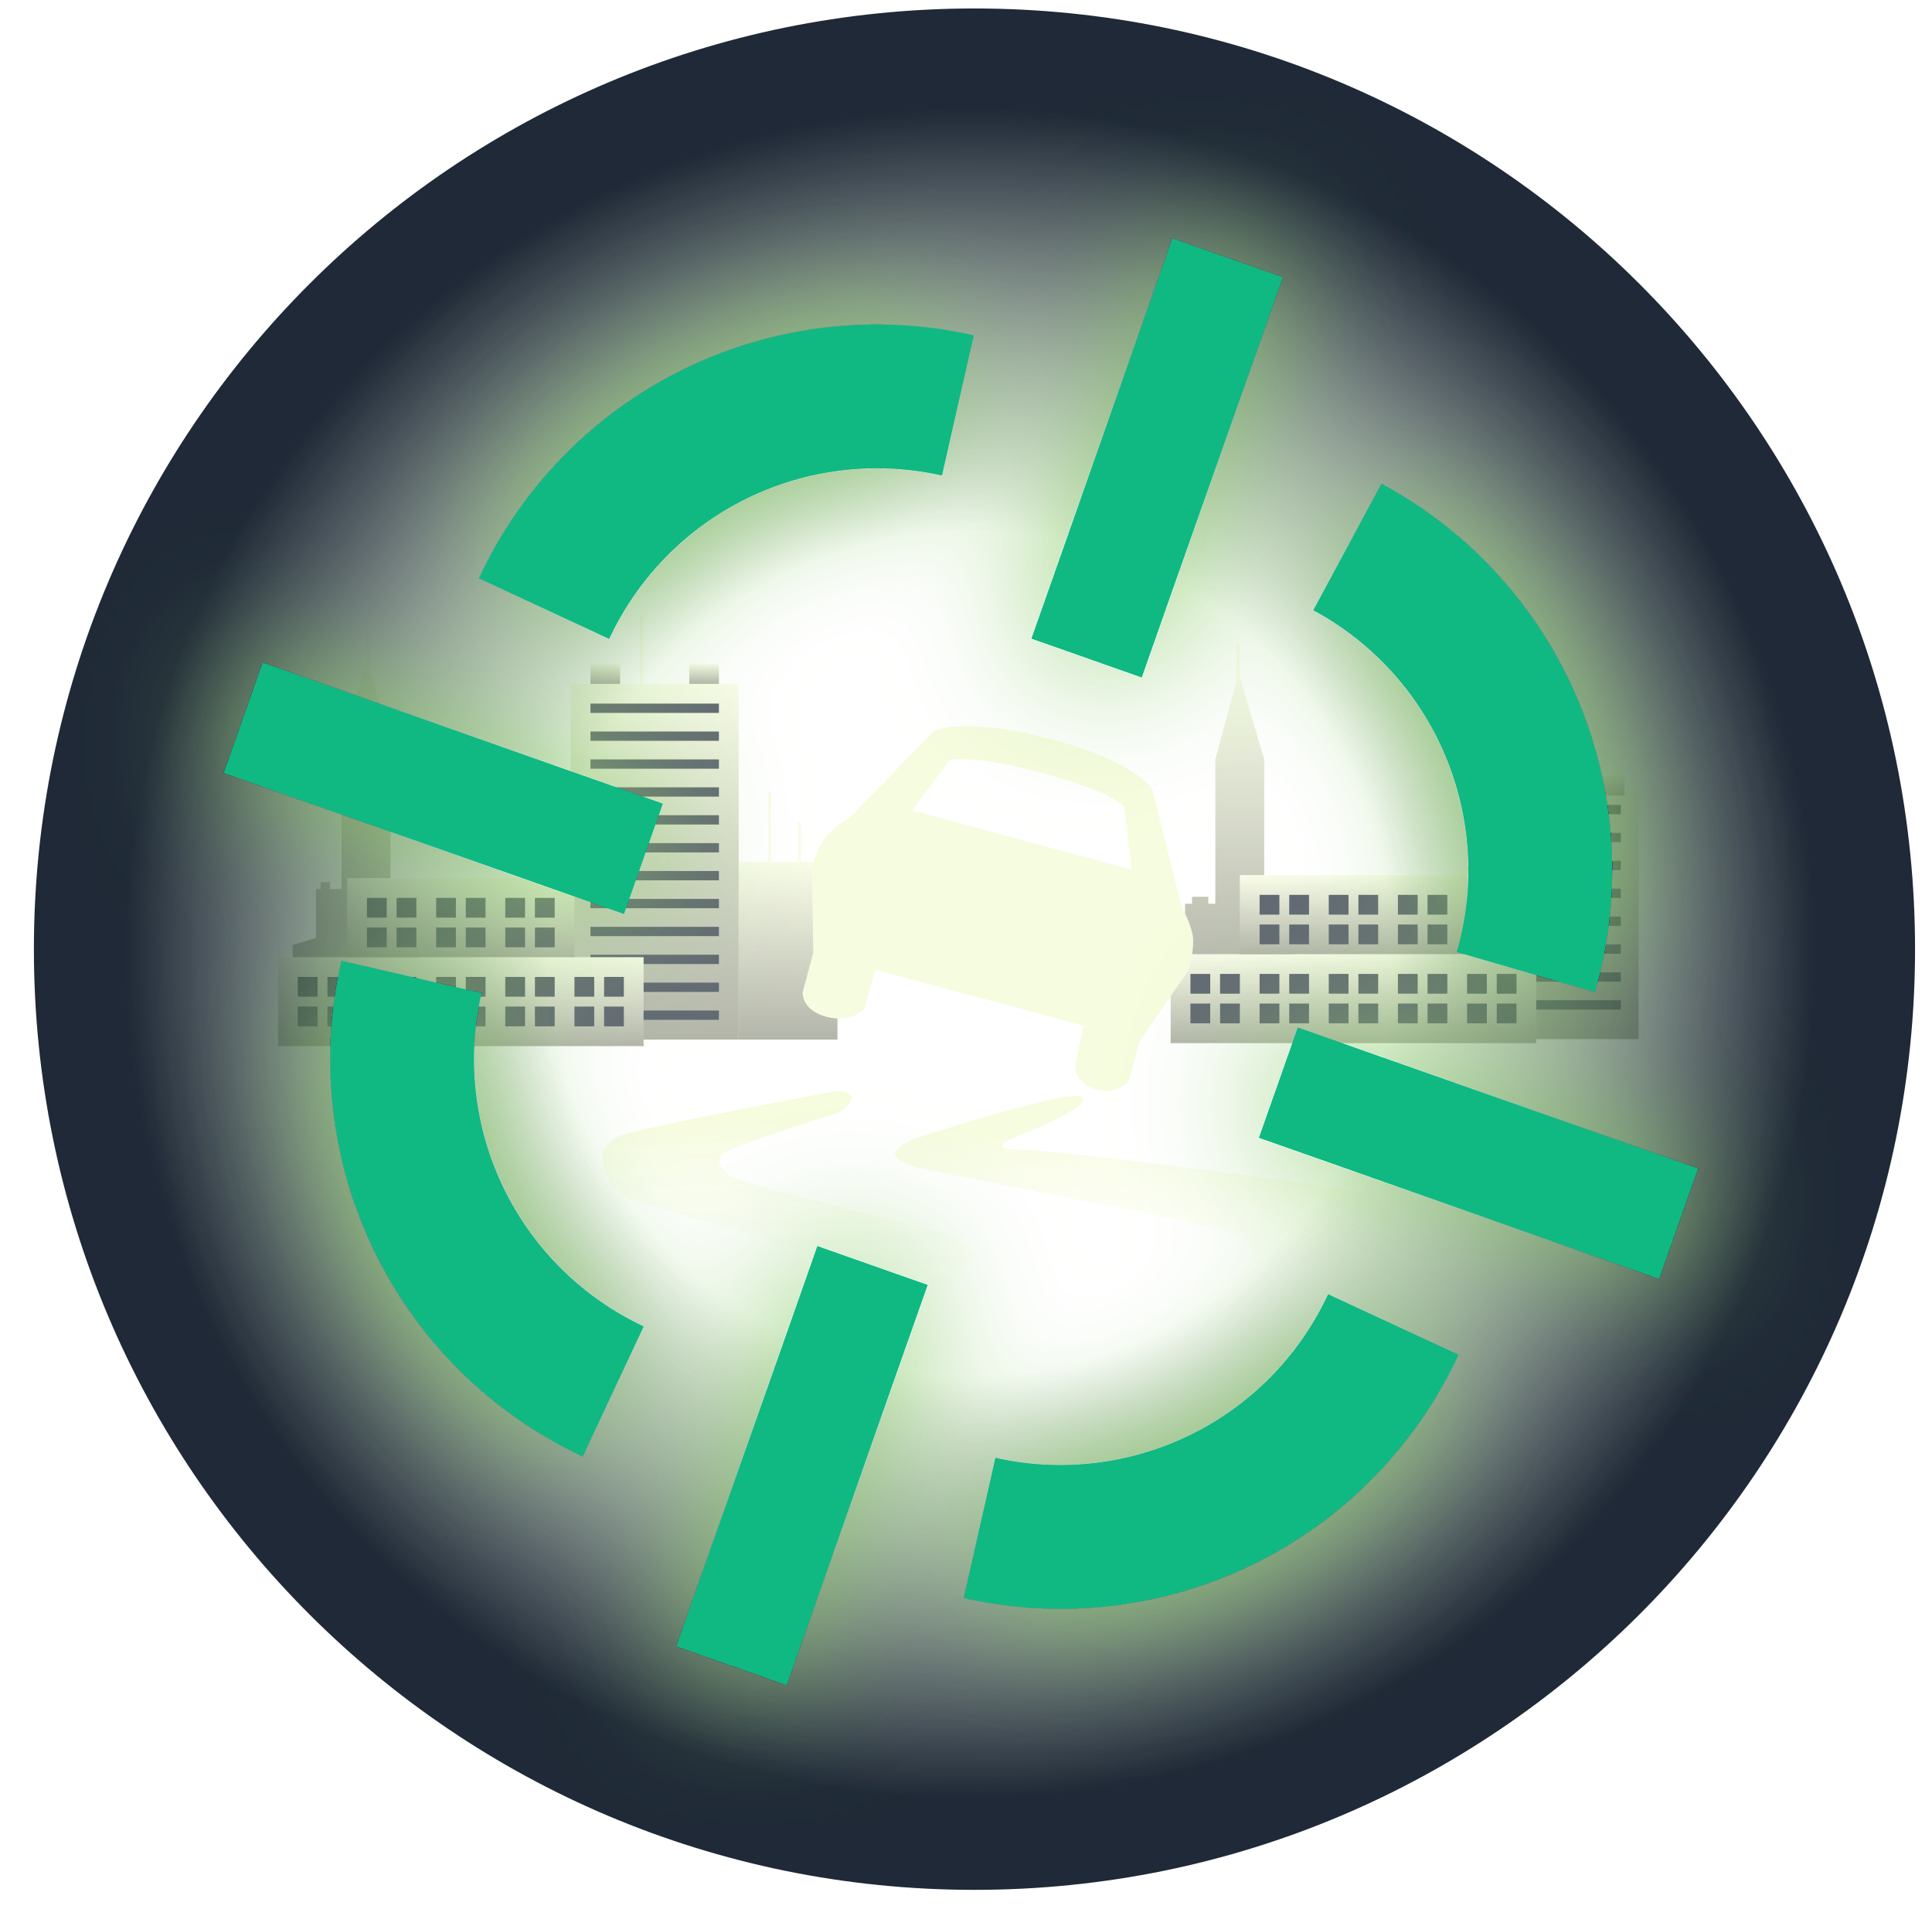
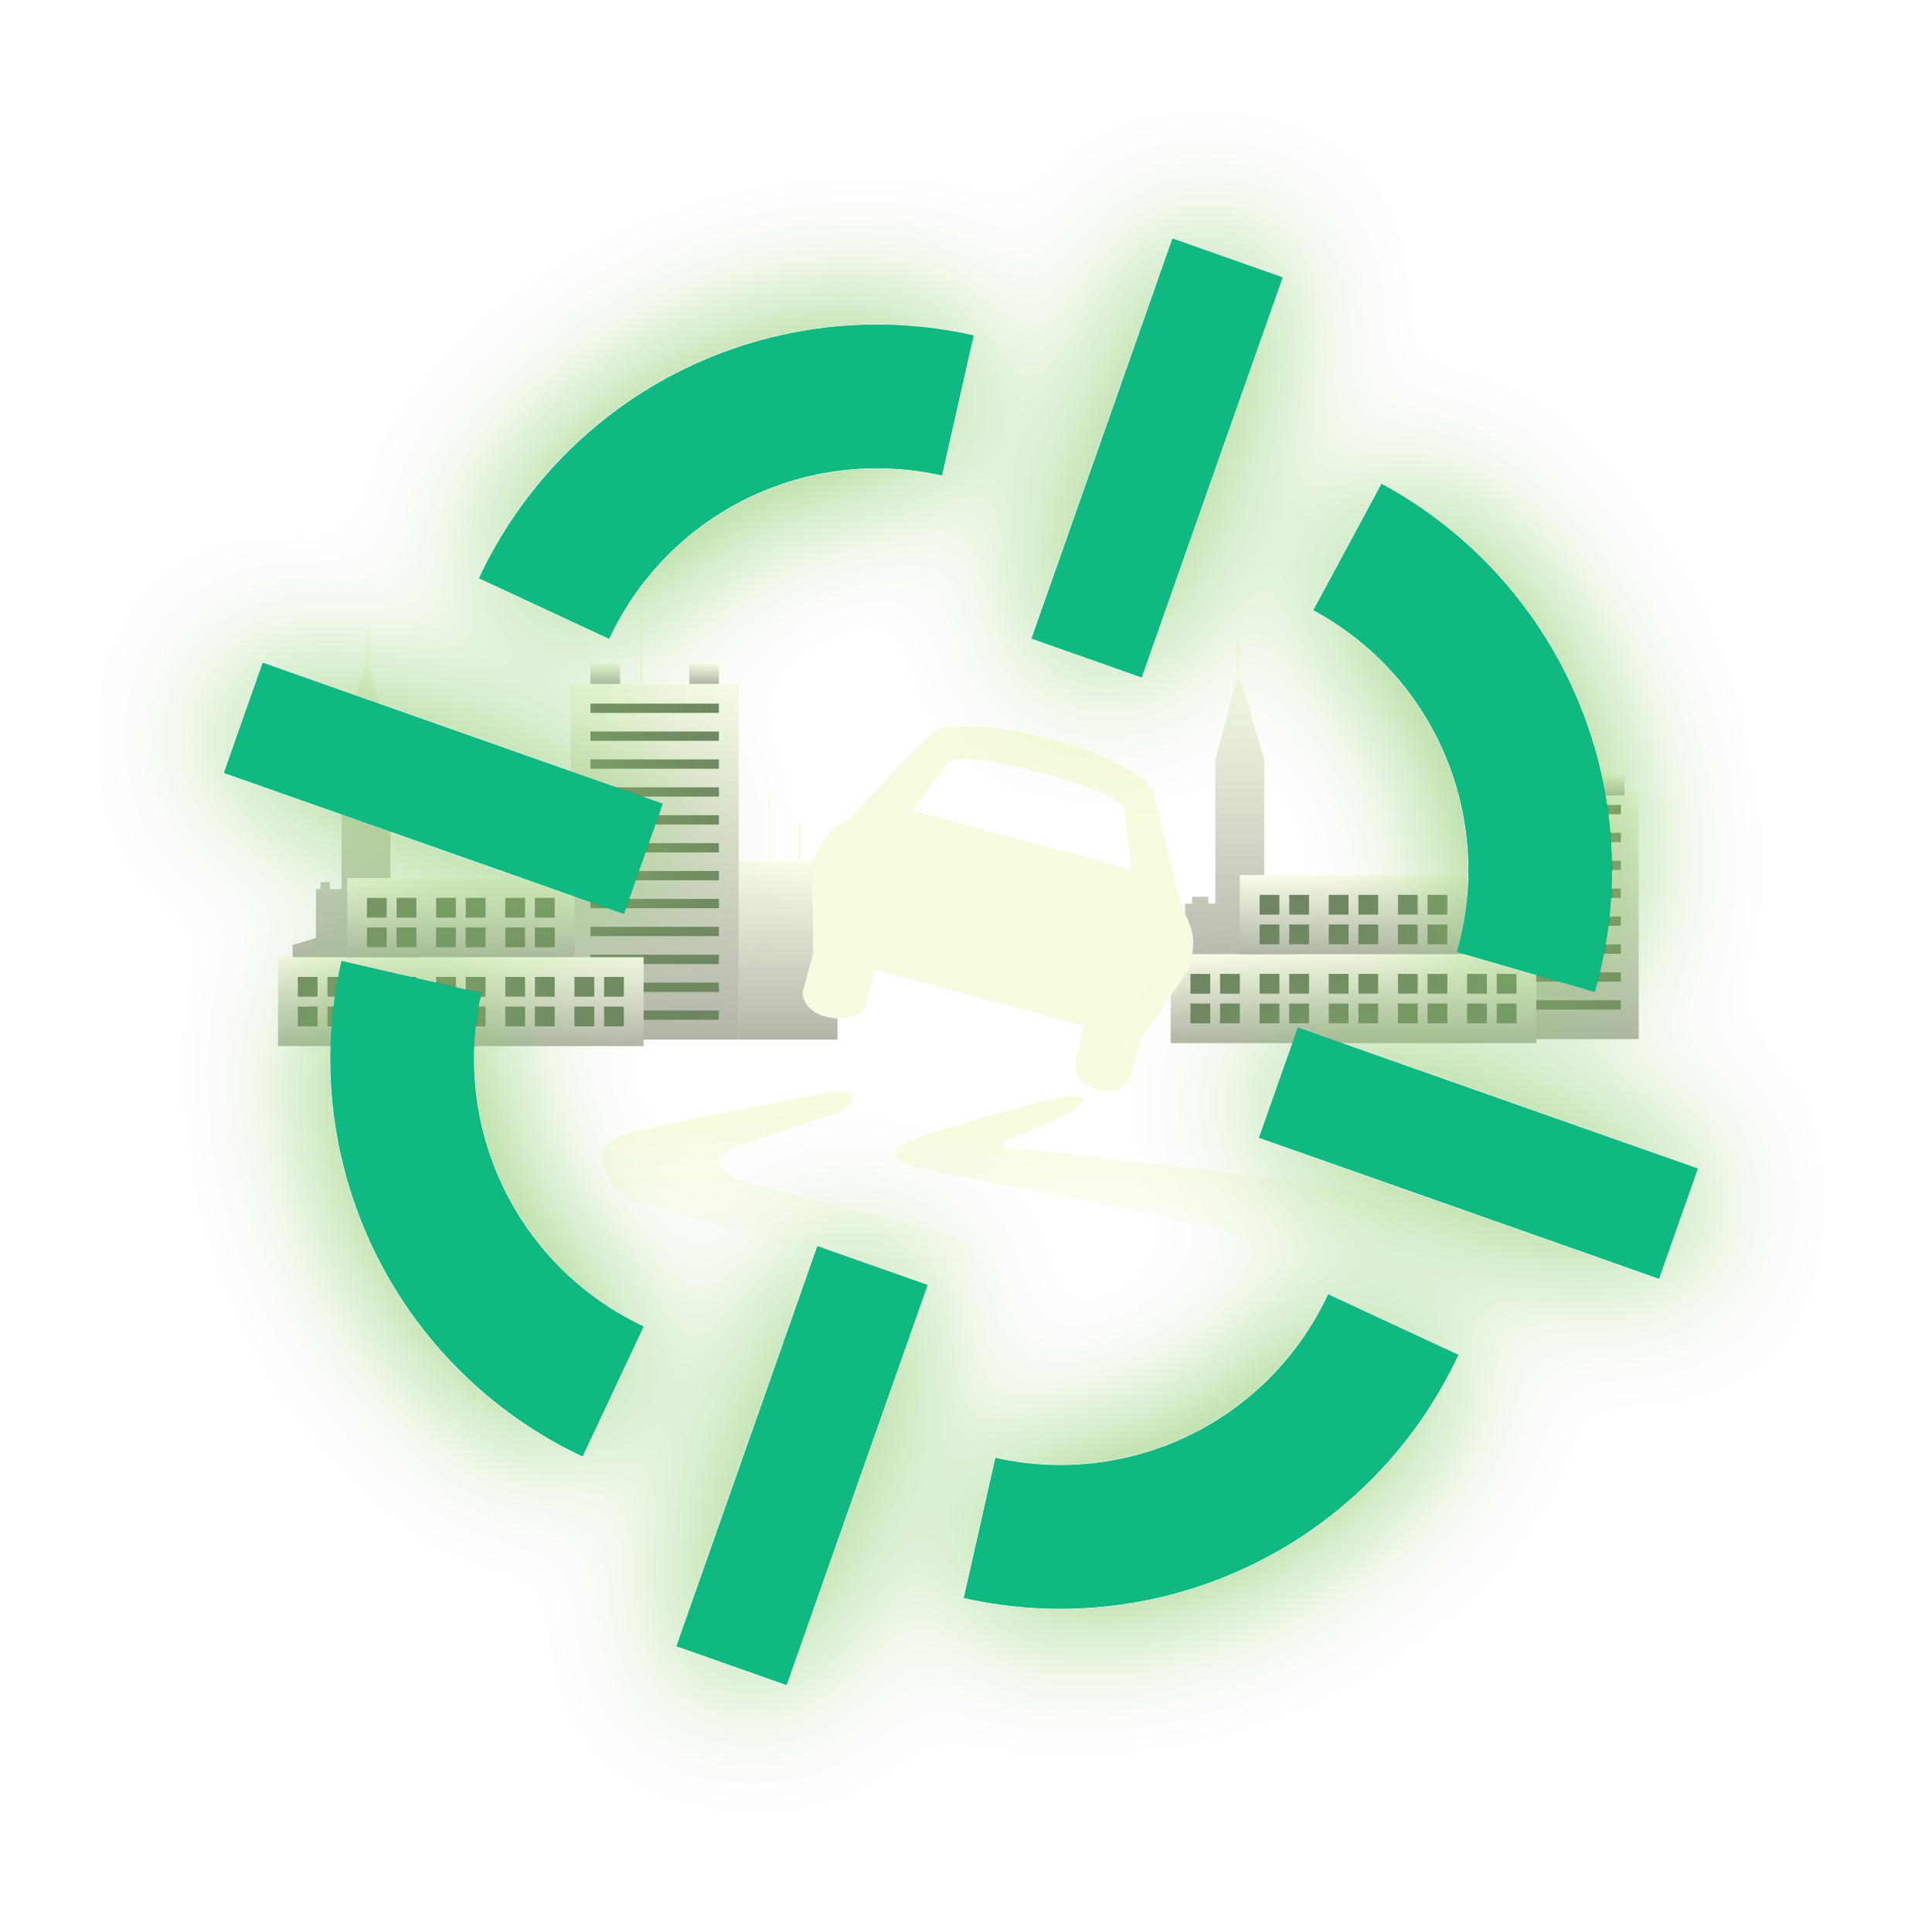
<svg xmlns="http://www.w3.org/2000/svg" width="228" height="226" viewBox="0 0 228 226" fill="none">
  <g opacity="0.7">
-     <rect x="87.173" y="101.682" width="11.66" height="20.988" fill="url(#paint0_linear_99_306)" />
-     <rect x="67.351" y="80.694" width="19.822" height="41.976" fill="url(#paint1_linear_99_306)" />
-     <rect x="69.683" y="83.025" width="15.158" height="1.097" fill="#1F2937" />
-     <rect x="69.683" y="86.318" width="15.158" height="1.097" fill="#1F2937" />
-     <rect x="69.683" y="89.61" width="15.158" height="1.097" fill="#1F2937" />
-     <rect x="69.683" y="92.902" width="15.158" height="1.097" fill="#1F2937" />
-     <rect x="69.683" y="96.195" width="15.158" height="1.097" fill="#1F2937" />
-     <rect x="69.683" y="99.487" width="15.158" height="1.097" fill="#1F2937" />
-     <rect x="69.683" y="102.779" width="15.158" height="1.097" fill="#1F2937" />
-     <rect x="69.683" y="106.071" width="15.158" height="1.097" fill="#1F2937" />
-     <rect x="69.683" y="109.364" width="15.158" height="1.097" fill="#1F2937" />
-     <rect x="69.683" y="112.656" width="15.158" height="1.097" fill="#1F2937" />
-     <rect x="69.683" y="115.948" width="15.158" height="1.097" fill="#1F2937" />
-     <rect x="69.683" y="119.24" width="15.158" height="1.097" fill="#1F2937" />
-     <rect x="69.683" y="78.362" width="3.498" height="2.332" fill="url(#paint2_linear_99_306)" />
-     <rect x="81.343" y="78.362" width="3.498" height="2.332" fill="url(#paint3_linear_99_306)" />
-     <line x1="75.687" y1="72.531" x2="75.687" y2="80.694" stroke="url(#paint4_linear_99_306)" stroke-width="0.35" />
-     <line x1="90.846" y1="93.52" x2="90.846" y2="101.682" stroke="url(#paint5_linear_99_306)" stroke-width="0.35" />
-     <line x1="94.344" y1="97.018" x2="94.344" y2="101.682" stroke="url(#paint6_linear_99_306)" stroke-width="0.35" />
-     <path d="M43.33 77.712L46.078 87.878V104.912H46.902V104.087H48.825V104.912H49.65V113.978H34.539V111.505L37.286 110.681V104.912H37.836V104.087H38.935V104.912H40.308V87.878L43.33 77.712Z" fill="url(#paint7_linear_99_306)" />
-     <line y1="-0.175" x2="4.664" y2="-0.175" transform="matrix(0 1 1 0 43.5659 74.2584)" stroke="url(#paint8_linear_99_306)" stroke-width="0.35" />
-     <rect x="32.812" y="112.945" width="43.142" height="10.494" fill="url(#paint9_linear_99_306)" />
-     <rect x="40.974" y="103.617" width="26.818" height="9.328" fill="url(#paint10_linear_99_306)" />
-     <rect x="43.306" y="105.949" width="2.332" height="2.332" fill="#1F2937" />
-     <rect x="46.804" y="105.949" width="2.332" height="2.332" fill="#1F2937" />
-     <rect x="43.306" y="109.447" width="2.332" height="2.332" fill="#1F2937" />
-     <rect x="46.804" y="109.447" width="2.332" height="2.332" fill="#1F2937" />
-     <rect x="35.144" y="115.277" width="2.332" height="2.332" fill="#1F2937" />
-     <rect x="38.642" y="115.277" width="2.332" height="2.332" fill="#1F2937" />
-     <rect x="35.144" y="118.775" width="2.332" height="2.332" fill="#1F2937" />
-     <rect x="38.642" y="118.775" width="2.332" height="2.332" fill="#1F2937" />
-     <rect x="43.306" y="115.277" width="2.332" height="2.332" fill="#1F2937" />
-     <rect x="46.804" y="115.277" width="2.332" height="2.332" fill="#1F2937" />
-     <rect x="43.306" y="118.775" width="2.332" height="2.332" fill="#1F2937" />
-     <rect x="46.804" y="118.775" width="2.332" height="2.332" fill="#1F2937" />
-     <rect x="51.468" y="115.277" width="2.332" height="2.332" fill="#1F2937" />
-     <rect x="54.966" y="115.277" width="2.332" height="2.332" fill="#1F2937" />
-     <rect x="51.468" y="118.775" width="2.332" height="2.332" fill="#1F2937" />
-     <rect x="54.966" y="118.775" width="2.332" height="2.332" fill="#1F2937" />
-     <rect x="59.63" y="115.277" width="2.332" height="2.332" fill="#1F2937" />
-     <rect x="63.128" y="115.277" width="2.332" height="2.332" fill="#1F2937" />
-     <rect x="59.63" y="118.775" width="2.332" height="2.332" fill="#1F2937" />
-     <rect x="63.128" y="118.775" width="2.332" height="2.332" fill="#1F2937" />
-     <rect x="67.792" y="115.277" width="2.332" height="2.332" fill="#1F2937" />
-     <rect x="71.29" y="115.277" width="2.332" height="2.332" fill="#1F2937" />
-     <rect x="67.792" y="118.775" width="2.332" height="2.332" fill="#1F2937" />
-     <rect x="71.29" y="118.775" width="2.332" height="2.332" fill="#1F2937" />
-     <rect x="51.468" y="105.949" width="2.332" height="2.332" fill="#1F2937" />
-     <rect x="54.966" y="105.949" width="2.332" height="2.332" fill="#1F2937" />
-     <rect x="51.468" y="109.447" width="2.332" height="2.332" fill="#1F2937" />
-     <rect x="54.966" y="109.447" width="2.332" height="2.332" fill="#1F2937" />
-     <rect x="59.63" y="105.949" width="2.332" height="2.332" fill="#1F2937" />
-     <rect x="63.128" y="105.949" width="2.332" height="2.332" fill="#1F2937" />
-     <rect x="59.63" y="109.447" width="2.332" height="2.332" fill="#1F2937" />
-     <rect x="63.128" y="109.447" width="2.332" height="2.332" fill="#1F2937" />
+     <rect x="87.173" y="101.682" width="11.66" height="20.988" fill="url(#paint0_linear_179_609)" />
+     <rect x="67.351" y="80.694" width="19.822" height="41.976" fill="url(#paint1_linear_179_609)" />
+     <rect x="69.683" y="83.025" width="15.158" height="1.097" fill="#31511E" />
+     <rect x="69.683" y="86.318" width="15.158" height="1.097" fill="#31511E" />
+     <rect x="69.683" y="89.61" width="15.158" height="1.097" fill="#31511E" />
+     <rect x="69.683" y="92.902" width="15.158" height="1.097" fill="#31511E" />
+     <rect x="69.683" y="96.195" width="15.158" height="1.097" fill="#31511E" />
+     <rect x="69.683" y="99.487" width="15.158" height="1.097" fill="#31511E" />
+     <rect x="69.683" y="102.779" width="15.158" height="1.097" fill="#31511E" />
+     <rect x="69.683" y="106.071" width="15.158" height="1.097" fill="#31511E" />
+     <rect x="69.683" y="109.364" width="15.158" height="1.097" fill="#31511E" />
+     <rect x="69.683" y="112.656" width="15.158" height="1.097" fill="#31511E" />
+     <rect x="69.683" y="115.948" width="15.158" height="1.097" fill="#31511E" />
+     <rect x="69.683" y="119.24" width="15.158" height="1.097" fill="#31511E" />
+     <rect x="69.683" y="78.362" width="3.498" height="2.332" fill="url(#paint2_linear_179_609)" />
+     <rect x="81.343" y="78.362" width="3.498" height="2.332" fill="url(#paint3_linear_179_609)" />
+     <line x1="75.687" y1="72.531" x2="75.687" y2="80.694" stroke="url(#paint4_linear_179_609)" stroke-width="0.35" />
+     <line x1="90.846" y1="93.52" x2="90.846" y2="101.682" stroke="url(#paint5_linear_179_609)" stroke-width="0.35" />
+     <line x1="94.344" y1="97.018" x2="94.344" y2="101.682" stroke="url(#paint6_linear_179_609)" stroke-width="0.35" />
+     <path d="M43.33 77.712L46.078 87.878V104.912H46.902V104.087H48.825V104.912H49.65V113.978H34.539V111.505L37.286 110.681V104.912H37.836V104.087H38.935V104.912H40.308V87.878L43.33 77.712Z" fill="url(#paint7_linear_179_609)" />
+     <line y1="-0.175" x2="4.664" y2="-0.175" transform="matrix(0 1 1 0 43.5659 74.2584)" stroke="url(#paint8_linear_179_609)" stroke-width="0.35" />
+     <rect x="32.812" y="112.945" width="43.142" height="10.494" fill="url(#paint9_linear_179_609)" />
+     <rect x="40.974" y="103.617" width="26.818" height="9.328" fill="url(#paint10_linear_179_609)" />
+     <rect x="43.306" y="105.949" width="2.332" height="2.332" fill="#31511E" />
+     <rect x="46.804" y="105.949" width="2.332" height="2.332" fill="#31511E" />
+     <rect x="43.306" y="109.447" width="2.332" height="2.332" fill="#31511E" />
+     <rect x="46.804" y="109.447" width="2.332" height="2.332" fill="#31511E" />
+     <rect x="35.144" y="115.277" width="2.332" height="2.332" fill="#31511E" />
+     <rect x="38.642" y="115.277" width="2.332" height="2.332" fill="#31511E" />
+     <rect x="35.144" y="118.775" width="2.332" height="2.332" fill="#31511E" />
+     <rect x="38.642" y="118.775" width="2.332" height="2.332" fill="#31511E" />
+     <rect x="43.306" y="115.277" width="2.332" height="2.332" fill="#31511E" />
+     <rect x="46.804" y="115.277" width="2.332" height="2.332" fill="#31511E" />
+     <rect x="43.306" y="118.775" width="2.332" height="2.332" fill="#31511E" />
+     <rect x="46.804" y="118.775" width="2.332" height="2.332" fill="#31511E" />
+     <rect x="51.468" y="115.277" width="2.332" height="2.332" fill="#31511E" />
+     <rect x="54.966" y="115.277" width="2.332" height="2.332" fill="#31511E" />
+     <rect x="51.468" y="118.775" width="2.332" height="2.332" fill="#31511E" />
+     <rect x="54.966" y="118.775" width="2.332" height="2.332" fill="#31511E" />
+     <rect x="59.63" y="115.277" width="2.332" height="2.332" fill="#31511E" />
+     <rect x="63.128" y="115.277" width="2.332" height="2.332" fill="#31511E" />
+     <rect x="59.63" y="118.775" width="2.332" height="2.332" fill="#31511E" />
+     <rect x="63.128" y="118.775" width="2.332" height="2.332" fill="#31511E" />
+     <rect x="67.792" y="115.277" width="2.332" height="2.332" fill="#31511E" />
+     <rect x="71.29" y="115.277" width="2.332" height="2.332" fill="#31511E" />
+     <rect x="67.792" y="118.775" width="2.332" height="2.332" fill="#31511E" />
+     <rect x="71.29" y="118.775" width="2.332" height="2.332" fill="#31511E" />
+     <rect x="51.468" y="105.949" width="2.332" height="2.332" fill="#31511E" />
+     <rect x="54.966" y="105.949" width="2.332" height="2.332" fill="#31511E" />
+     <rect x="51.468" y="109.447" width="2.332" height="2.332" fill="#31511E" />
+     <rect x="54.966" y="109.447" width="2.332" height="2.332" fill="#31511E" />
+     <rect x="59.63" y="105.949" width="2.332" height="2.332" fill="#31511E" />
+     <rect x="63.128" y="105.949" width="2.332" height="2.332" fill="#31511E" />
+     <rect x="59.63" y="109.447" width="2.332" height="2.332" fill="#31511E" />
+     <rect x="63.128" y="109.447" width="2.332" height="2.332" fill="#31511E" />
  </g>
  <g opacity="0.7">
-     <rect x="174.39" y="93.255" width="18.996" height="29.358" fill="url(#paint11_linear_99_306)" />
-     <rect x="176.116" y="94.982" width="15.158" height="1.097" fill="#1F2937" />
-     <rect x="176.116" y="98.274" width="15.158" height="1.097" fill="#1F2937" />
-     <rect x="176.116" y="101.566" width="15.158" height="1.097" fill="#1F2937" />
-     <rect x="176.116" y="104.859" width="15.158" height="1.097" fill="#1F2937" />
-     <rect x="176.116" y="108.151" width="15.158" height="1.097" fill="#1F2937" />
-     <rect x="176.116" y="111.443" width="15.158" height="1.097" fill="#1F2937" />
-     <rect x="176.116" y="114.735" width="15.158" height="1.097" fill="#1F2937" />
-     <rect x="176.116" y="118.028" width="15.158" height="1.097" fill="#1F2937" />
-     <rect x="176.116" y="91.528" width="3.498" height="2.332" fill="url(#paint12_linear_99_306)" />
-     <rect x="188.205" y="91.528" width="3.498" height="2.332" fill="url(#paint13_linear_99_306)" />
-     <line x1="183.199" y1="86.347" x2="183.199" y2="94.509" stroke="url(#paint14_linear_99_306)" stroke-width="0.35" />
-     <path d="M146.17 79.439L143.422 89.605V106.638H142.598V105.814H140.675V106.638H139.851V115.705H154.962V113.232L152.214 112.408V106.638H151.665V105.814H150.566V106.638H149.192V89.605L146.17 79.439Z" fill="url(#paint15_linear_99_306)" />
-     <line x1="146.109" y1="75.985" x2="146.109" y2="80.649" stroke="url(#paint16_linear_99_306)" stroke-width="0.35" />
-     <rect x="138.155" y="112.59" width="43.142" height="10.494" fill="url(#paint17_linear_99_306)" />
-     <rect x="146.317" y="103.262" width="26.818" height="9.328" fill="url(#paint18_linear_99_306)" />
-     <rect x="148.649" y="105.594" width="2.332" height="2.332" fill="#1F2937" />
-     <rect x="152.147" y="105.594" width="2.332" height="2.332" fill="#1F2937" />
-     <rect x="148.649" y="109.092" width="2.332" height="2.332" fill="#1F2937" />
-     <rect x="152.147" y="109.092" width="2.332" height="2.332" fill="#1F2937" />
-     <rect x="140.487" y="114.922" width="2.332" height="2.332" fill="#1F2937" />
-     <rect x="143.985" y="114.922" width="2.332" height="2.332" fill="#1F2937" />
-     <rect x="140.487" y="118.42" width="2.332" height="2.332" fill="#1F2937" />
-     <rect x="143.985" y="118.42" width="2.332" height="2.332" fill="#1F2937" />
-     <rect x="148.649" y="114.922" width="2.332" height="2.332" fill="#1F2937" />
-     <rect x="152.147" y="114.922" width="2.332" height="2.332" fill="#1F2937" />
-     <rect x="148.649" y="118.42" width="2.332" height="2.332" fill="#1F2937" />
-     <rect x="152.147" y="118.42" width="2.332" height="2.332" fill="#1F2937" />
-     <rect x="156.811" y="114.922" width="2.332" height="2.332" fill="#1F2937" />
-     <rect x="160.309" y="114.922" width="2.332" height="2.332" fill="#1F2937" />
-     <rect x="156.811" y="118.42" width="2.332" height="2.332" fill="#1F2937" />
-     <rect x="160.309" y="118.42" width="2.332" height="2.332" fill="#1F2937" />
-     <rect x="164.973" y="114.922" width="2.332" height="2.332" fill="#1F2937" />
-     <rect x="168.471" y="114.922" width="2.332" height="2.332" fill="#1F2937" />
-     <rect x="164.973" y="118.42" width="2.332" height="2.332" fill="#1F2937" />
-     <rect x="168.471" y="118.42" width="2.332" height="2.332" fill="#1F2937" />
-     <rect x="173.135" y="114.922" width="2.332" height="2.332" fill="#1F2937" />
-     <rect x="176.634" y="114.922" width="2.332" height="2.332" fill="#1F2937" />
-     <rect x="173.135" y="118.42" width="2.332" height="2.332" fill="#1F2937" />
-     <rect x="176.634" y="118.42" width="2.332" height="2.332" fill="#1F2937" />
-     <rect x="156.811" y="105.594" width="2.332" height="2.332" fill="#1F2937" />
-     <rect x="160.309" y="105.594" width="2.332" height="2.332" fill="#1F2937" />
-     <rect x="156.811" y="109.092" width="2.332" height="2.332" fill="#1F2937" />
-     <rect x="160.309" y="109.092" width="2.332" height="2.332" fill="#1F2937" />
-     <rect x="164.973" y="105.594" width="2.332" height="2.332" fill="#1F2937" />
-     <rect x="168.471" y="105.594" width="2.332" height="2.332" fill="#1F2937" />
-     <rect x="164.973" y="109.092" width="2.332" height="2.332" fill="#1F2937" />
-     <rect x="168.471" y="109.092" width="2.332" height="2.332" fill="#1F2937" />
+     <rect x="174.39" y="93.255" width="18.996" height="29.358" fill="url(#paint11_linear_179_609)" />
+     <rect x="176.117" y="94.982" width="15.158" height="1.097" fill="#31511E" />
+     <rect x="176.117" y="98.274" width="15.158" height="1.097" fill="#31511E" />
+     <rect x="176.117" y="101.566" width="15.158" height="1.097" fill="#31511E" />
+     <rect x="176.117" y="104.859" width="15.158" height="1.097" fill="#31511E" />
+     <rect x="176.117" y="108.151" width="15.158" height="1.097" fill="#31511E" />
+     <rect x="176.117" y="111.443" width="15.158" height="1.097" fill="#31511E" />
+     <rect x="176.117" y="114.735" width="15.158" height="1.097" fill="#31511E" />
+     <rect x="176.117" y="118.028" width="15.158" height="1.097" fill="#31511E" />
+     <rect x="176.117" y="91.528" width="3.498" height="2.332" fill="url(#paint12_linear_179_609)" />
+     <rect x="188.205" y="91.528" width="3.498" height="2.332" fill="url(#paint13_linear_179_609)" />
+     <line x1="183.199" y1="86.347" x2="183.199" y2="94.509" stroke="url(#paint14_linear_179_609)" stroke-width="0.35" />
+     <path d="M146.17 79.439L143.422 89.605V106.638H142.598V105.814H140.675V106.638H139.851V115.705H154.962V113.232L152.214 112.408V106.638H151.665V105.814H150.566V106.638H149.192V89.605L146.17 79.439Z" fill="url(#paint15_linear_179_609)" />
+     <line x1="146.109" y1="75.985" x2="146.109" y2="80.649" stroke="url(#paint16_linear_179_609)" stroke-width="0.35" />
+     <rect x="138.155" y="112.59" width="43.142" height="10.494" fill="url(#paint17_linear_179_609)" />
+     <rect x="146.317" y="103.262" width="26.818" height="9.328" fill="url(#paint18_linear_179_609)" />
+     <rect x="148.649" y="105.594" width="2.332" height="2.332" fill="#31511E" />
+     <rect x="152.147" y="105.594" width="2.332" height="2.332" fill="#31511E" />
+     <rect x="148.649" y="109.092" width="2.332" height="2.332" fill="#31511E" />
+     <rect x="152.147" y="109.092" width="2.332" height="2.332" fill="#31511E" />
+     <rect x="140.487" y="114.922" width="2.332" height="2.332" fill="#31511E" />
+     <rect x="143.985" y="114.922" width="2.332" height="2.332" fill="#31511E" />
+     <rect x="140.487" y="118.42" width="2.332" height="2.332" fill="#31511E" />
+     <rect x="143.985" y="118.42" width="2.332" height="2.332" fill="#31511E" />
+     <rect x="148.649" y="114.922" width="2.332" height="2.332" fill="#31511E" />
+     <rect x="152.147" y="114.922" width="2.332" height="2.332" fill="#31511E" />
+     <rect x="148.649" y="118.42" width="2.332" height="2.332" fill="#31511E" />
+     <rect x="152.147" y="118.42" width="2.332" height="2.332" fill="#31511E" />
+     <rect x="156.811" y="114.922" width="2.332" height="2.332" fill="#31511E" />
+     <rect x="160.309" y="114.922" width="2.332" height="2.332" fill="#31511E" />
+     <rect x="156.811" y="118.42" width="2.332" height="2.332" fill="#31511E" />
+     <rect x="160.309" y="118.42" width="2.332" height="2.332" fill="#31511E" />
+     <rect x="164.973" y="114.922" width="2.332" height="2.332" fill="#31511E" />
+     <rect x="168.471" y="114.922" width="2.332" height="2.332" fill="#31511E" />
+     <rect x="164.973" y="118.42" width="2.332" height="2.332" fill="#31511E" />
+     <rect x="168.471" y="118.42" width="2.332" height="2.332" fill="#31511E" />
+     <rect x="173.135" y="114.922" width="2.332" height="2.332" fill="#31511E" />
+     <rect x="176.633" y="114.922" width="2.332" height="2.332" fill="#31511E" />
+     <rect x="173.135" y="118.42" width="2.332" height="2.332" fill="#31511E" />
+     <rect x="176.633" y="118.42" width="2.332" height="2.332" fill="#31511E" />
+     <rect x="156.811" y="105.594" width="2.332" height="2.332" fill="#31511E" />
+     <rect x="160.309" y="105.594" width="2.332" height="2.332" fill="#31511E" />
+     <rect x="156.811" y="109.092" width="2.332" height="2.332" fill="#31511E" />
+     <rect x="160.309" y="109.092" width="2.332" height="2.332" fill="#31511E" />
+     <rect x="164.973" y="105.594" width="2.332" height="2.332" fill="#31511E" />
+     <rect x="168.471" y="105.594" width="2.332" height="2.332" fill="#31511E" />
+     <rect x="164.973" y="109.092" width="2.332" height="2.332" fill="#31511E" />
+     <rect x="168.471" y="109.092" width="2.332" height="2.332" fill="#31511E" />
  </g>
  <path fill-rule="evenodd" clip-rule="evenodd" d="M124.131 87.249C113.503 84.386 110.13 86.328 110.13 86.328L100.268 96.495C100.268 96.495 98.581 97.466 97.559 98.616C96.537 99.765 95.822 102.422 95.822 102.422L95.974 112.437L94.722 117.087C94.722 117.087 94.55 119.178 97.506 119.974C100.463 120.771 102.028 119.055 102.028 119.055L103.281 114.405L127.858 121.025L126.889 125.751C126.889 125.751 126.733 127.846 129.39 128.562C132.047 129.277 133.248 127.464 133.248 127.464L134.501 122.814L140.326 114.409C140.326 114.409 141.042 111.752 140.736 110.244C140.429 108.737 139.458 107.051 139.458 107.051L136.036 93.305C136.036 93.305 134.759 90.111 124.131 87.249ZM112.072 89.7C112.072 89.7 114.422 88.909 123.058 91.234C131.693 93.56 132.664 95.246 132.664 95.246L133.532 102.605L107.626 95.627L112.072 89.7Z" fill="#F6FCDF" />
-   <path d="M127.793 129.52C127.083 128.1 107.682 134.438 107.682 134.438C107.682 134.438 105.592 135.385 105.626 136.248C105.661 137.111 108.528 137.86 108.528 137.86C108.528 137.86 142.845 144.611 144.199 145.063C145.554 145.514 147.078 145.926 147.653 147.653C148.229 149.38 144.199 151.971 141.609 153.697C139.019 155.424 137.292 156.288 137.292 156.288L160.312 155.664L163.196 151.107C163.196 151.107 165.734 147.623 164.923 145.063C164.111 142.503 162.902 141.609 160.312 140.745C157.721 139.882 124.428 135.653 120.498 135.653C116.568 135.653 119.159 134.438 119.159 134.438C119.159 134.438 128.504 130.941 127.793 129.52Z" fill="url(#paint19_linear_99_306)" />
-   <path d="M73.041 134.095C74.732 133.164 98.752 128.746 98.752 128.746C98.752 128.746 100.477 128.677 100.512 129.54C100.546 130.402 98.855 131.334 98.855 131.334C98.855 131.334 86.052 135.303 85.224 136.2C84.395 137.098 85.293 137.926 85.293 137.926L86.19 138.754C87.087 139.583 111.521 145.518 111.521 145.518C111.521 145.518 115.024 146.682 115.076 147.968C115.127 149.254 112.591 150.66 112.591 150.66L102.479 157.114L74.905 159.082L98.683 148.624L75.077 141.791C75.077 141.791 72.454 141.032 71.488 138.478C70.522 135.925 71.35 135.027 73.041 134.095Z" fill="url(#paint20_linear_99_306)" />
-   <circle cx="115" cy="112" r="111" fill="url(#paint21_radial_99_306)" />
-   <g filter="url(#filter0_d_99_306)">
+   <path d="M127.793 129.52C127.083 128.1 107.682 134.438 107.682 134.438C107.682 134.438 105.592 135.385 105.626 136.248C105.661 137.111 108.528 137.86 108.528 137.86C108.528 137.86 142.845 144.611 144.199 145.063C145.554 145.514 147.078 145.926 147.653 147.653C148.229 149.38 144.199 151.971 141.609 153.697C139.019 155.424 137.292 156.288 137.292 156.288L160.312 155.664L163.196 151.107C163.196 151.107 165.734 147.623 164.923 145.063C164.111 142.503 162.902 141.609 160.312 140.745C157.721 139.882 124.428 135.653 120.498 135.653C116.568 135.653 119.159 134.438 119.159 134.438C119.159 134.438 128.504 130.941 127.793 129.52Z" fill="url(#paint19_linear_179_609)" />
+   <path d="M73.041 134.095C74.732 133.164 98.752 128.746 98.752 128.746C98.752 128.746 100.477 128.677 100.512 129.54C100.546 130.402 98.855 131.334 98.855 131.334C98.855 131.334 86.052 135.303 85.224 136.2C84.395 137.098 85.293 137.926 85.293 137.926L86.19 138.754C87.087 139.583 111.521 145.518 111.521 145.518C111.521 145.518 115.024 146.682 115.076 147.968C115.127 149.254 112.591 150.66 112.591 150.66L102.479 157.114L74.905 159.082L98.683 148.624L75.077 141.791C75.077 141.791 72.454 141.032 71.488 138.478C70.522 135.925 71.35 135.027 73.041 134.095Z" fill="url(#paint20_linear_179_609)" />
+   <g filter="url(#filter0_d_179_609)">
    <path d="M188.216 117.064C191.504 105.692 190.798 93.536 186.216 82.621C181.633 71.705 173.451 62.688 163.03 57.071L154.978 72.007C161.986 75.785 167.488 81.848 170.57 89.189C173.651 96.529 174.126 104.703 171.915 112.351L188.216 117.064Z" fill="#10B981" />
    <path d="M114.917 39.57C103.37 36.957 91.278 38.377 80.65 43.593C70.023 48.81 61.504 57.508 56.509 68.241L71.893 75.401C75.252 68.183 80.981 62.333 88.128 58.825C95.274 55.318 103.406 54.363 111.171 56.12L114.917 39.57Z" fill="#10B981" />
    <path d="M40.292 113.369C37.639 124.906 39.017 137.004 44.197 147.649C49.377 158.294 58.046 166.844 68.762 171.876L75.974 156.516C68.768 153.132 62.939 147.383 59.455 140.224C55.972 133.066 55.045 124.931 56.829 117.172L40.292 113.369Z" fill="#10B981" />
-     <path d="M113.729 188.565C125.277 191.171 137.369 189.744 147.993 184.521C158.617 179.298 167.131 170.594 172.12 159.858L156.731 152.708C153.377 159.928 147.651 165.781 140.507 169.293C133.362 172.805 125.231 173.765 117.465 172.012L113.729 188.565Z" fill="#10B981" />
+     <path d="M113.729 188.565C125.277 191.171 137.369 189.744 147.993 184.521C158.617 179.298 167.131 170.594 172.12 159.858L156.731 152.708C153.377 159.928 147.651 165.781 140.506 169.293C133.362 172.805 125.231 173.765 117.465 172.012L113.729 188.565Z" fill="#10B981" />
    <rect x="30.997" y="78.18" width="50.081" height="13.816" transform="rotate(19.4142 30.9973 78.1798)" fill="#10B981" />
    <rect x="153.153" y="121.232" width="50.081" height="13.816" transform="rotate(19.4142 153.153 121.232)" fill="#10B981" />
    <rect x="121.712" y="75.361" width="50.081" height="13.816" transform="rotate(-70.5858 121.712 75.3608)" fill="#10B981" />
    <rect x="79.809" y="194.259" width="50.081" height="13.816" transform="rotate(-70.5858 79.8086 194.259)" fill="#10B981" />
  </g>
  <defs>
-     <filter id="filter0_d_99_306" x="9.136" y="10.858" width="208.52" height="205.263" filterUnits="userSpaceOnUse" color-interpolation-filters="sRGB">
+     <filter id="filter0_d_179_609" x="9.136" y="10.858" width="208.52" height="205.263" filterUnits="userSpaceOnUse" color-interpolation-filters="sRGB">
      <feFlood flood-opacity="0" result="BackgroundImageFix" />
      <feColorMatrix in="SourceAlpha" type="matrix" values="0 0 0 0 0 0 0 0 0 0 0 0 0 0 0 0 0 0 127 0" result="hardAlpha" />
      <feOffset />
      <feGaussianBlur stdDeviation="8.635" />
      <feComposite in2="hardAlpha" operator="out" />
      <feColorMatrix type="matrix" values="0 0 0 0 0.543 0 0 0 0 0.793 0 0 0 0 0.417 0 0 0 1 0" />
-       <feBlend mode="normal" in2="BackgroundImageFix" result="effect1_dropShadow_99_306" />
-       <feBlend mode="normal" in="SourceGraphic" in2="effect1_dropShadow_99_306" result="shape" />
+       <feBlend mode="normal" in2="BackgroundImageFix" result="effect1_dropShadow_179_609" />
+       <feBlend mode="normal" in="SourceGraphic" in2="effect1_dropShadow_179_609" result="shape" />
    </filter>
-     <linearGradient id="paint0_linear_99_306" x1="93.003" y1="101.682" x2="93.003" y2="122.67" gradientUnits="userSpaceOnUse">
-       <stop stop-color="#F6FCDF" />
-       <stop offset="1" stop-color="#929685" />
-     </linearGradient>
-     <linearGradient id="paint1_linear_99_306" x1="77.262" y1="80.694" x2="77.262" y2="122.67" gradientUnits="userSpaceOnUse">
-       <stop stop-color="#F6FCDF" />
-       <stop offset="1" stop-color="#929685" />
-     </linearGradient>
-     <linearGradient id="paint2_linear_99_306" x1="71.432" y1="78.362" x2="71.432" y2="80.694" gradientUnits="userSpaceOnUse">
-       <stop stop-color="#F6FCDF" />
-       <stop offset="1" stop-color="#929685" />
-     </linearGradient>
-     <linearGradient id="paint3_linear_99_306" x1="83.091" y1="78.362" x2="83.091" y2="80.694" gradientUnits="userSpaceOnUse">
-       <stop stop-color="#F6FCDF" />
-       <stop offset="1" stop-color="#929685" />
-     </linearGradient>
-     <linearGradient id="paint4_linear_99_306" x1="75.513" y1="76.612" x2="74.513" y2="76.612" gradientUnits="userSpaceOnUse">
-       <stop stop-color="#F6FCDF" />
-       <stop offset="1" stop-color="#929685" />
-     </linearGradient>
-     <linearGradient id="paint5_linear_99_306" x1="90.671" y1="97.601" x2="89.671" y2="97.601" gradientUnits="userSpaceOnUse">
-       <stop stop-color="#F6FCDF" />
-       <stop offset="1" stop-color="#929685" />
-     </linearGradient>
-     <linearGradient id="paint6_linear_99_306" x1="94.169" y1="99.35" x2="93.169" y2="99.35" gradientUnits="userSpaceOnUse">
-       <stop stop-color="#F6FCDF" />
-       <stop offset="1" stop-color="#929685" />
-     </linearGradient>
-     <linearGradient id="paint7_linear_99_306" x1="42.094" y1="77.712" x2="42.094" y2="113.978" gradientUnits="userSpaceOnUse">
-       <stop stop-color="#F6FCDF" />
-       <stop offset="1" stop-color="#929685" />
-     </linearGradient>
-     <linearGradient id="paint8_linear_99_306" x1="2.332" y1="0" x2="2.332" y2="1" gradientUnits="userSpaceOnUse">
-       <stop stop-color="#F6FCDF" />
-       <stop offset="1" stop-color="#929685" />
-     </linearGradient>
-     <linearGradient id="paint9_linear_99_306" x1="54.383" y1="112.945" x2="54.383" y2="123.439" gradientUnits="userSpaceOnUse">
-       <stop stop-color="#F6FCDF" />
-       <stop offset="1" stop-color="#929685" />
-     </linearGradient>
-     <linearGradient id="paint10_linear_99_306" x1="54.383" y1="103.617" x2="54.383" y2="112.945" gradientUnits="userSpaceOnUse">
-       <stop stop-color="#F6FCDF" />
-       <stop offset="1" stop-color="#929685" />
-     </linearGradient>
-     <linearGradient id="paint11_linear_99_306" x1="183.888" y1="93.255" x2="183.888" y2="122.613" gradientUnits="userSpaceOnUse">
-       <stop stop-color="#F6FCDF" />
-       <stop offset="1" stop-color="#929685" />
-     </linearGradient>
-     <linearGradient id="paint12_linear_99_306" x1="177.865" y1="91.528" x2="177.865" y2="93.86" gradientUnits="userSpaceOnUse">
-       <stop stop-color="#F6FCDF" />
-       <stop offset="1" stop-color="#929685" />
-     </linearGradient>
-     <linearGradient id="paint13_linear_99_306" x1="189.954" y1="91.528" x2="189.954" y2="93.86" gradientUnits="userSpaceOnUse">
-       <stop stop-color="#F6FCDF" />
-       <stop offset="1" stop-color="#929685" />
-     </linearGradient>
-     <linearGradient id="paint14_linear_99_306" x1="183.024" y1="90.428" x2="182.024" y2="90.428" gradientUnits="userSpaceOnUse">
-       <stop stop-color="#F6FCDF" />
-       <stop offset="1" stop-color="#929685" />
-     </linearGradient>
-     <linearGradient id="paint15_linear_99_306" x1="147.406" y1="79.439" x2="147.406" y2="115.705" gradientUnits="userSpaceOnUse">
-       <stop stop-color="#F6FCDF" />
-       <stop offset="1" stop-color="#929685" />
-     </linearGradient>
-     <linearGradient id="paint16_linear_99_306" x1="145.934" y1="78.317" x2="144.934" y2="78.317" gradientUnits="userSpaceOnUse">
-       <stop stop-color="#F6FCDF" />
-       <stop offset="1" stop-color="#929685" />
-     </linearGradient>
-     <linearGradient id="paint17_linear_99_306" x1="159.726" y1="112.59" x2="159.726" y2="123.084" gradientUnits="userSpaceOnUse">
-       <stop stop-color="#F6FCDF" />
-       <stop offset="1" stop-color="#929685" />
-     </linearGradient>
-     <linearGradient id="paint18_linear_99_306" x1="159.726" y1="103.262" x2="159.726" y2="112.59" gradientUnits="userSpaceOnUse">
-       <stop stop-color="#F6FCDF" />
-       <stop offset="1" stop-color="#929685" />
-     </linearGradient>
-     <linearGradient id="paint19_linear_99_306" x1="135.686" y1="131.589" x2="137.712" y2="157.428" gradientUnits="userSpaceOnUse">
+     <linearGradient id="paint0_linear_179_609" x1="93.003" y1="101.682" x2="93.003" y2="122.67" gradientUnits="userSpaceOnUse">
+       <stop stop-color="#F6FCDF" />
+       <stop offset="1" stop-color="#929685" />
+     </linearGradient>
+     <linearGradient id="paint1_linear_179_609" x1="77.262" y1="80.694" x2="77.262" y2="122.67" gradientUnits="userSpaceOnUse">
+       <stop stop-color="#F6FCDF" />
+       <stop offset="1" stop-color="#929685" />
+     </linearGradient>
+     <linearGradient id="paint2_linear_179_609" x1="71.432" y1="78.362" x2="71.432" y2="80.694" gradientUnits="userSpaceOnUse">
+       <stop stop-color="#F6FCDF" />
+       <stop offset="1" stop-color="#929685" />
+     </linearGradient>
+     <linearGradient id="paint3_linear_179_609" x1="83.091" y1="78.362" x2="83.091" y2="80.694" gradientUnits="userSpaceOnUse">
+       <stop stop-color="#F6FCDF" />
+       <stop offset="1" stop-color="#929685" />
+     </linearGradient>
+     <linearGradient id="paint4_linear_179_609" x1="75.513" y1="76.612" x2="74.513" y2="76.612" gradientUnits="userSpaceOnUse">
+       <stop stop-color="#F6FCDF" />
+       <stop offset="1" stop-color="#929685" />
+     </linearGradient>
+     <linearGradient id="paint5_linear_179_609" x1="90.671" y1="97.601" x2="89.671" y2="97.601" gradientUnits="userSpaceOnUse">
+       <stop stop-color="#F6FCDF" />
+       <stop offset="1" stop-color="#929685" />
+     </linearGradient>
+     <linearGradient id="paint6_linear_179_609" x1="94.169" y1="99.35" x2="93.169" y2="99.35" gradientUnits="userSpaceOnUse">
+       <stop stop-color="#F6FCDF" />
+       <stop offset="1" stop-color="#929685" />
+     </linearGradient>
+     <linearGradient id="paint7_linear_179_609" x1="42.094" y1="77.712" x2="42.094" y2="113.978" gradientUnits="userSpaceOnUse">
+       <stop stop-color="#F6FCDF" />
+       <stop offset="1" stop-color="#929685" />
+     </linearGradient>
+     <linearGradient id="paint8_linear_179_609" x1="2.332" y1="0" x2="2.332" y2="1" gradientUnits="userSpaceOnUse">
+       <stop stop-color="#F6FCDF" />
+       <stop offset="1" stop-color="#929685" />
+     </linearGradient>
+     <linearGradient id="paint9_linear_179_609" x1="54.383" y1="112.945" x2="54.383" y2="123.439" gradientUnits="userSpaceOnUse">
+       <stop stop-color="#F6FCDF" />
+       <stop offset="1" stop-color="#929685" />
+     </linearGradient>
+     <linearGradient id="paint10_linear_179_609" x1="54.383" y1="103.617" x2="54.383" y2="112.945" gradientUnits="userSpaceOnUse">
+       <stop stop-color="#F6FCDF" />
+       <stop offset="1" stop-color="#929685" />
+     </linearGradient>
+     <linearGradient id="paint11_linear_179_609" x1="183.888" y1="93.255" x2="183.888" y2="122.613" gradientUnits="userSpaceOnUse">
+       <stop stop-color="#F6FCDF" />
+       <stop offset="1" stop-color="#929685" />
+     </linearGradient>
+     <linearGradient id="paint12_linear_179_609" x1="177.866" y1="91.528" x2="177.866" y2="93.86" gradientUnits="userSpaceOnUse">
+       <stop stop-color="#F6FCDF" />
+       <stop offset="1" stop-color="#929685" />
+     </linearGradient>
+     <linearGradient id="paint13_linear_179_609" x1="189.954" y1="91.528" x2="189.954" y2="93.86" gradientUnits="userSpaceOnUse">
+       <stop stop-color="#F6FCDF" />
+       <stop offset="1" stop-color="#929685" />
+     </linearGradient>
+     <linearGradient id="paint14_linear_179_609" x1="183.024" y1="90.428" x2="182.024" y2="90.428" gradientUnits="userSpaceOnUse">
+       <stop stop-color="#F6FCDF" />
+       <stop offset="1" stop-color="#929685" />
+     </linearGradient>
+     <linearGradient id="paint15_linear_179_609" x1="147.406" y1="79.439" x2="147.406" y2="115.705" gradientUnits="userSpaceOnUse">
+       <stop stop-color="#F6FCDF" />
+       <stop offset="1" stop-color="#929685" />
+     </linearGradient>
+     <linearGradient id="paint16_linear_179_609" x1="145.934" y1="78.317" x2="144.934" y2="78.317" gradientUnits="userSpaceOnUse">
+       <stop stop-color="#F6FCDF" />
+       <stop offset="1" stop-color="#929685" />
+     </linearGradient>
+     <linearGradient id="paint17_linear_179_609" x1="159.726" y1="112.59" x2="159.726" y2="123.084" gradientUnits="userSpaceOnUse">
+       <stop stop-color="#F6FCDF" />
+       <stop offset="1" stop-color="#929685" />
+     </linearGradient>
+     <linearGradient id="paint18_linear_179_609" x1="159.726" y1="103.262" x2="159.726" y2="112.59" gradientUnits="userSpaceOnUse">
+       <stop stop-color="#F6FCDF" />
+       <stop offset="1" stop-color="#929685" />
+     </linearGradient>
+     <linearGradient id="paint19_linear_179_609" x1="135.686" y1="131.589" x2="137.712" y2="157.428" gradientUnits="userSpaceOnUse">
      <stop stop-color="#F6FCDF" />
      <stop offset="1" stop-color="white" stop-opacity="0" />
    </linearGradient>
-     <linearGradient id="paint20_linear_99_306" x1="91.649" y1="132.487" x2="91.684" y2="154.953" gradientUnits="userSpaceOnUse">
+     <linearGradient id="paint20_linear_179_609" x1="91.649" y1="132.487" x2="91.684" y2="154.953" gradientUnits="userSpaceOnUse">
      <stop stop-color="#F6FCDF" />
      <stop offset="1" stop-color="white" stop-opacity="0" />
    </linearGradient>
-     <radialGradient id="paint21_radial_99_306" cx="0" cy="0" r="1" gradientUnits="userSpaceOnUse" gradientTransform="translate(114.484 112.516) rotate(165.939) scale(99.6668)">
-       <stop offset="0.5" stop-color="#263C38" stop-opacity="0" />
-       <stop offset="1" stop-color="#1F2937" />
-     </radialGradient>
  </defs>
</svg>
